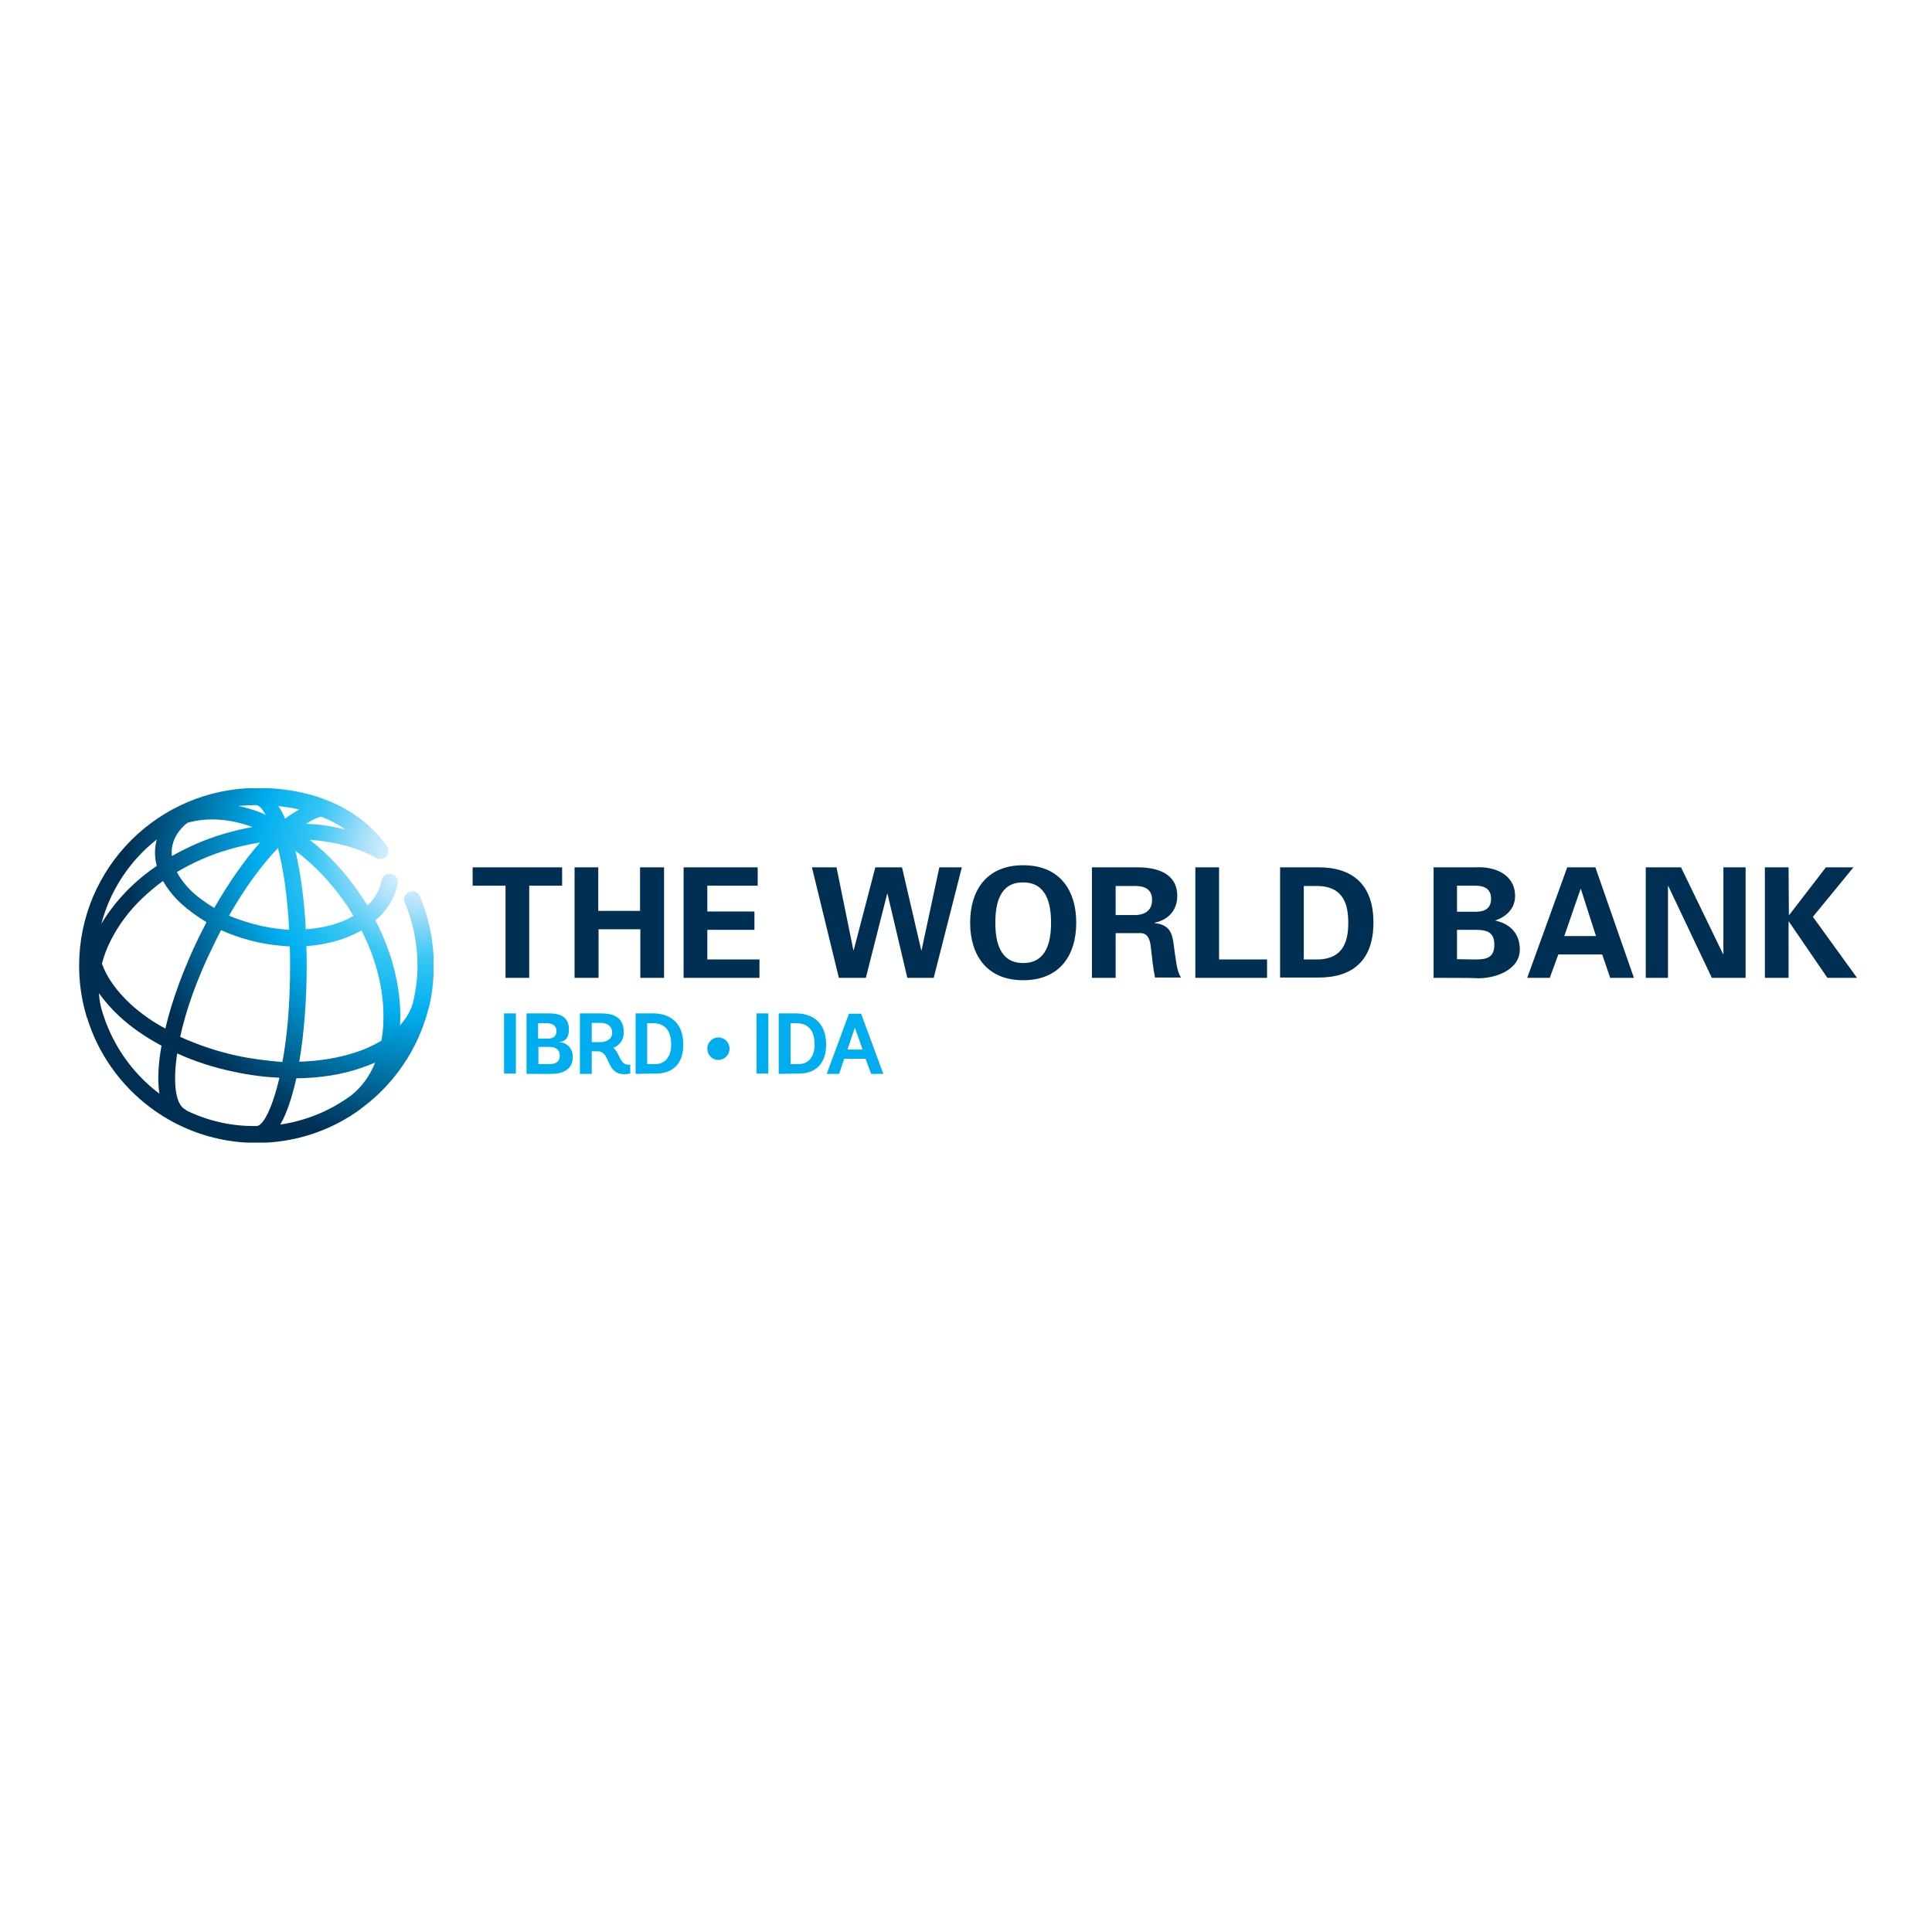
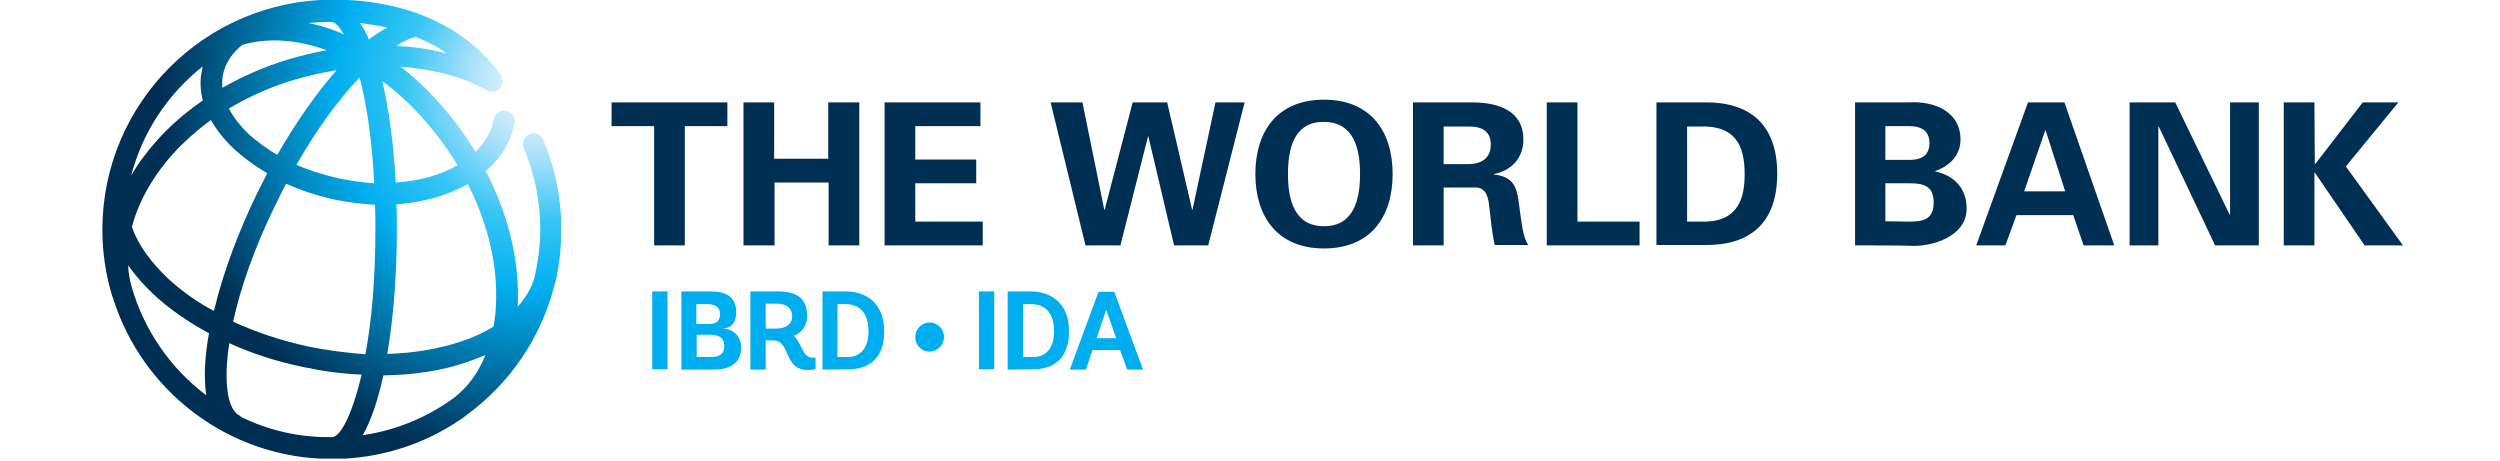
- <svg xmlns="http://www.w3.org/2000/svg" xmlns:xlink="http://www.w3.org/1999/xlink" version="1.1" id="layer" x="0px" y="0px" viewBox="0 0 652 652" style="enable-background:new 0 0 652 652;" xml:space="preserve">
+ <svg xmlns="http://www.w3.org/2000/svg" xmlns:xlink="http://www.w3.org/1999/xlink" version="1.1" id="layer" x="0px" y="0px" viewBox="0 266 652 120" style="enable-background:new 0 0 652 652;" xml:space="preserve">
  <style type="text/css">
	.st0{clip-path:url(#SVGID_2_);fill:url(#SVGID_3_);}
	.st1{fill:#00AEEF;}
	.st2{fill:#002F54;}
</style>
  <g>
    <defs>
      <path id="SVGID_1_" d="M100,363.9c7.9-0.1,15.3-1.2,21.9-3.5c1.7-0.6,3.2-1.2,4.7-1.8c-1.8,4.5-4.5,8.2-8,11    c-6.9,5.1-15.1,8.6-24,9.9C96.8,375.7,98.6,370.2,100,363.9 M63,374.8c-0.2-0.1-0.3-0.3-0.5-0.4c-3.1-1.5-4.3-8.4-2.7-18.9    c5.9,2.7,12.4,4.8,19.2,6.2c5.1,1.1,10.3,1.8,15.3,2c-2.5,10.7-5.6,16.3-7.7,16.3c-0.1,0-0.3,0-0.4,0    C77.9,380.1,70,378.2,63,374.8 M34.3,340.7c-0.5-1.8-0.8-3.6-0.9-5.5c1.9,2.6,4.1,5.2,6.8,7.7c4.1,3.8,8.9,7.1,14.3,10    c-1.1,6.2-1.4,11.7-0.7,16.2C44.5,362.1,37.6,352.2,34.3,340.7 M103.5,325.8c0-2.2,0-4.4-0.1-6.5c6.9-0.5,13.3-2.3,18.6-5.3    c4.9,9.6,7.5,19.8,7.4,29.3c0,2.8-0.2,5.4-0.7,7.9c-2.5,1.5-5.4,2.9-8.6,3.9c-5.7,1.9-12.2,3-19.1,3.2    C102.7,348.4,103.5,336.9,103.5,325.8 M80.1,356.3c-6.9-1.5-13.4-3.7-19.3-6.4c1.9-8.7,5.5-19.3,11.3-31c0.8-1.7,1.7-3.4,2.5-5    c4,1.8,8.3,3.2,12.9,4.2c3.5,0.7,6.9,1.1,10.3,1.3c0.1,2.1,0.1,4.2,0.1,6.5c0,13.1-1,24-2.6,32.5C90.4,358,85.3,357.4,80.1,356.3     M44,338.8c-4.7-4.4-8-9-9.6-13.6c1.3-5.1,3.9-10.3,7.6-15.3c3.5-4.7,8-8.9,13-12.6c1.5,2.6,3.5,5.2,6.1,7.6    c2.5,2.3,5.4,4.4,8.6,6.3c-0.9,1.7-1.7,3.4-2.6,5.1c-4.9,10.1-9,21-11.3,30.8C51.4,344.8,47.4,341.9,44,338.8 M99.7,287.1    c6.3,4.7,12.1,10.8,17,17.9c0.9,1.3,1.8,2.7,2.6,4.1c-4.4,2.6-10.1,4.1-16.1,4.5C102.7,304,101.5,294.8,99.7,287.1 M88.7,312.6    c-4-0.9-7.9-2.1-11.4-3.6c5.2-9.1,10.9-17,16.5-22.8c1.8,6.9,3.2,16.1,3.8,27.6C94.7,313.6,91.7,313.2,88.7,312.6 M64.9,301    c-2.3-2.2-4-4.4-5.2-6.7c5.2-3.1,11-5.7,17.1-7.5c3.7-1.1,7.4-1.9,11-2.5c-5.3,6-10.6,13.6-15.5,22.1    C69.6,304.8,67.1,303,64.9,301 M52.9,283.3c-0.1,0.3-0.2,0.6-0.2,0.9c-0.6,2.6-0.5,5.3,0.2,8c-6,4.1-11.2,9-15.3,14.5    c-1.3,1.7-2.4,3.4-3.4,5.1C37.2,300.3,43.9,290.4,52.9,283.3 M58.2,285.3c0.6-2.9,2.4-5.5,5-7.6c6.5-1.9,14.1-1.5,22,1.4    c-3.3,0.6-6.7,1.4-10,2.4c-6.1,1.8-11.9,4.4-17.2,7.4C57.9,287.7,57.9,286.5,58.2,285.3 M103.3,278c1.9-1.2,3.7-2.1,5.1-2.4    c2.8,1.1,5.6,2.5,8.2,4.4C112.4,278.8,107.9,278.2,103.3,278 M93.9,272c2.3,0.3,4.7,0.6,7.1,1.2c-1.5,0.8-3.2,1.9-4.8,3.1    C95.6,274.7,94.8,273.3,93.9,272 M87.9,274.2c-2.5-1-5-1.7-7.5-2.2c2-0.2,4-0.3,6-0.3c0.9,0,2.1,1.1,3.3,3.4    C89.1,274.7,88.5,274.4,87.9,274.2 M26.7,325.9c0,5.7,0.8,11.2,2.3,16.4c0.1,0.3,0.2,0.7,0.3,1c0,0.1,0,0.1,0.1,0.2    c7.5,24.4,30.3,42.2,57.2,42.2c12.4,0,24-3.8,33.5-10.3c0.1-0.1,0.2-0.1,0.3-0.2c0.6-0.4,1.1-0.8,1.6-1.2    c11-8.1,19.1-19.9,22.6-33.6c0.2-0.6,0.4-1.3,0.5-1.9c0-0.2,0-0.3,0.1-0.5c0.8-3.9,1.2-8,1.2-12.2c0-8.1-1.6-15.9-4.7-23.3    c-0.6-1.4-2.2-2.1-3.6-1.5c-1.4,0.6-2.1,2.2-1.5,3.6c2.8,6.7,4.3,13.8,4.3,21.1c0,4.5-0.6,8.8-1.6,13c-0.8,2.6-2.3,5.1-4.3,7.3    c0-0.9,0.1-1.9,0.1-2.9c0-10.7-2.9-21.9-8.4-32.5c4-3.4,6.6-7.7,7.5-12.5c0.3-1.5-0.7-3-2.2-3.2c-1.5-0.3-3,0.7-3.2,2.2    c-0.6,3.1-2.2,6-4.8,8.5c-0.8-1.3-1.6-2.6-2.5-3.9c-4.9-7.2-10.7-13.4-17-18.3c8.4,0.6,16.1,2.6,22.4,6.1c1,0.6,2.3,0.5,3.2-0.2    c1.2-1,1.3-2.7,0.4-3.9c-9-12.5-24.5-19.5-43.7-19.5C53.5,266,26.7,292.9,26.7,325.9" />
    </defs>
    <clipPath id="SVGID_2_">
      <use xlink:href="#SVGID_1_" style="overflow:visible;" />
    </clipPath>
    <radialGradient id="SVGID_3_" cx="-285.291" cy="912.772" r="1.631" gradientTransform="matrix(60.7425 0 0 -60.7427 17470.348 55732.562)" gradientUnits="userSpaceOnUse">
      <stop offset="0" style="stop-color:#FFFFFF" />
      <stop offset="5.980000e-002" style="stop-color:#E7F6FD" />
      <stop offset="0.183" style="stop-color:#AFE2FA" />
      <stop offset="0.359" style="stop-color:#37C6F4" />
      <stop offset="0.544" style="stop-color:#00AEEF" />
      <stop offset="1" style="stop-color:#002F54" />
    </radialGradient>
    <rect x="26.7" y="266" class="st0" width="119.6" height="119.6" />
  </g>
  <path class="st1" d="M170.1,362.4V342h4v20.3H170.1z M177.7,362.4V342h7.7c4.2,0,6.6,1.6,6.6,5.4c0,3.6-2.1,4.2-3.2,4.2v0.1  c1.4,0,4.5,1.2,4.5,5c0,4.2-3.3,5.7-7.1,5.7C186.2,362.4,177.7,362.4,177.7,362.4z M184.9,350.5c2.2,0,2.9-1.1,2.9-2.6  c0-1.6-1.1-2.6-3.5-2.6h-2.7v5.2C181.7,350.5,184.9,350.5,184.9,350.5z M185.4,359.1c2,0,3.5-0.6,3.5-2.9c0-2.1-1.5-2.9-3.6-2.9  h-3.6v5.8H185.4z M212.7,362.3c0,0-0.8,0.2-2.1,0.2c-6.2,0-4.5-7.7-8.8-7.7h-2.1v7.6h-4V342h7.1c5,0,7.7,1.8,7.7,6.4  c0,3-1.9,4.6-3.5,5.2c2.1,1.7,2.2,5.7,4.9,5.7h0.8L212.7,362.3L212.7,362.3z M202.4,351.7c2.4,0,4.2-1.1,4.2-3.2  c0-2-1.4-3.3-3.9-3.3h-3v6.5H202.4z M214.5,362.4V342h6c5.3,0,10.1,2.9,10.1,10.5c0,7.2-4.3,9.8-9.2,9.8L214.5,362.4L214.5,362.4z   M221.2,359.1c3.1,0,5.3-2.3,5.3-6.6c0-4.5-1.9-7.2-6.2-7.2h-1.9v13.8H221.2z M242.4,357.7c-2.1,0-3.7-1.7-3.7-3.8  c0-2.1,1.7-3.8,3.7-3.8c2.1,0,3.8,1.7,3.8,3.8C246.2,356,244.5,357.7,242.4,357.7z M255.3,362.4V342h4v20.3H255.3z M262.8,362.4V342  h5.9c5.3,0,10.1,2.9,10.1,10.5c0,7.2-4.3,9.8-9.2,9.8L262.8,362.4L262.8,362.4z M269.6,359.1c3.1,0,5.3-2.3,5.3-6.6  c0-4.5-1.9-7.2-6.2-7.2h-1.9v13.8H269.6z M292.1,357.3h-7.2l-1.7,5.1H279l7.5-20.3h4.1l7.5,20.3h-4.1L292.1,357.3z M286,354.2h5.1  l-2.6-7.4L286,354.2z" />
  <path class="st2" d="M159.5,292.7h30.2v6.2h-11.1V330h-8v-31.1h-11.1L159.5,292.7L159.5,292.7z M193.9,330v-37.3h8v14.7h14.1v-14.7  h8.1V330h-8v-16.4H202V330H193.9z M230.7,292.7h25v6.2h-17v8.7h15.9v6.2h-15.9v10h17.6v6.2h-25.6L230.7,292.7L230.7,292.7z   M295.4,292.7h9l6.5,28h0.1l6-28h7.6l-9.5,37.3h-8.9l-6.7-28.4h-0.1l-7.2,28.4h-9.1l-9.1-37.3h8.3l5.7,28h0.1L295.4,292.7z   M327.4,311.4c0-11,5.6-19.4,17.9-19.4c12.3,0,17.9,8.4,17.9,19.4s-5.6,19.4-17.9,19.4C333,330.8,327.4,322.3,327.4,311.4z   M335.9,311.4c0,6.4,1.5,13.6,9.4,13.6c7.9,0,9.4-7.2,9.4-13.6c0-6.4-1.5-13.6-9.4-13.6C337.4,297.7,335.9,304.9,335.9,311.4z   M376.5,330h-8v-37.3h15.8c6.4,0.1,13,2.1,13,9.7c0,4.8-3.1,8.1-7.7,9v0.1c6.1,0.7,6.1,4.4,6.8,9.6c0.4,2.4,0.7,6.8,2.2,8.8h-8.8  c-0.7-3.3-1-6.7-1.4-10c-0.2-2.1-0.7-4.9-3.4-5h-8.5L376.5,330L376.5,330z M376.5,308.8h6.7c3.5-0.1,5.6-1.8,5.6-5.1  c0-3.3-2.1-4.7-5.6-4.7h-6.7V308.8z M403.4,330v-37.3h8v31.1h16.2v6.2H403.4z M432,292.7h12.7c11.6-0.1,18.8,5.7,18.8,18.6  c0,13-7.2,18.7-18.8,18.6H432V292.7L432,292.7z M440,323.8h4.1c9.5,0.1,10.9-6.5,10.9-12.4c0-5.9-1.4-12.5-10.9-12.4H440V323.8z   M483.8,330v-37.3h14c6.7-0.4,13.5,2.4,13.5,9.7c0,4.1-2.8,6.9-6.6,8.2v0.1c4.7,1,8.2,4.2,8.2,9.7c0,7.4-9.3,10.1-15,9.7  C497.9,330,483.8,330,483.8,330z M498,323.8c3.8,0,6.3-0.7,6.3-5c0-4.3-2.6-5-6.3-5h-6.3v9.9L498,323.8L498,323.8z M498,307.7  c3.4,0,5.2-1.4,5.2-4.4c0-3-1.9-4.4-5.2-4.4h-6.3v8.8L498,307.7L498,307.7z M515.4,330l13.5-37.3h9.5l13,37.3h-8l-2.7-7.9h-14.8  L523,330C523,330,515.4,330,515.4,330z M538.6,315.9l-5.1-15.9h-0.1l-5.5,15.9H538.6z M577.7,330L563,299l-0.1,0.1V330h-7.5v-37.3  h11.9l14.2,29.3l0.1-0.1v-29.2h7.5V330H577.7z M603.7,308.8h0.1l12.4-16.1h9.3l-13.7,16.7l14.9,20.6h-10l-13-19h-0.1v19h-8v-37.3h8  L603.7,308.8L603.7,308.8z" />
</svg>
